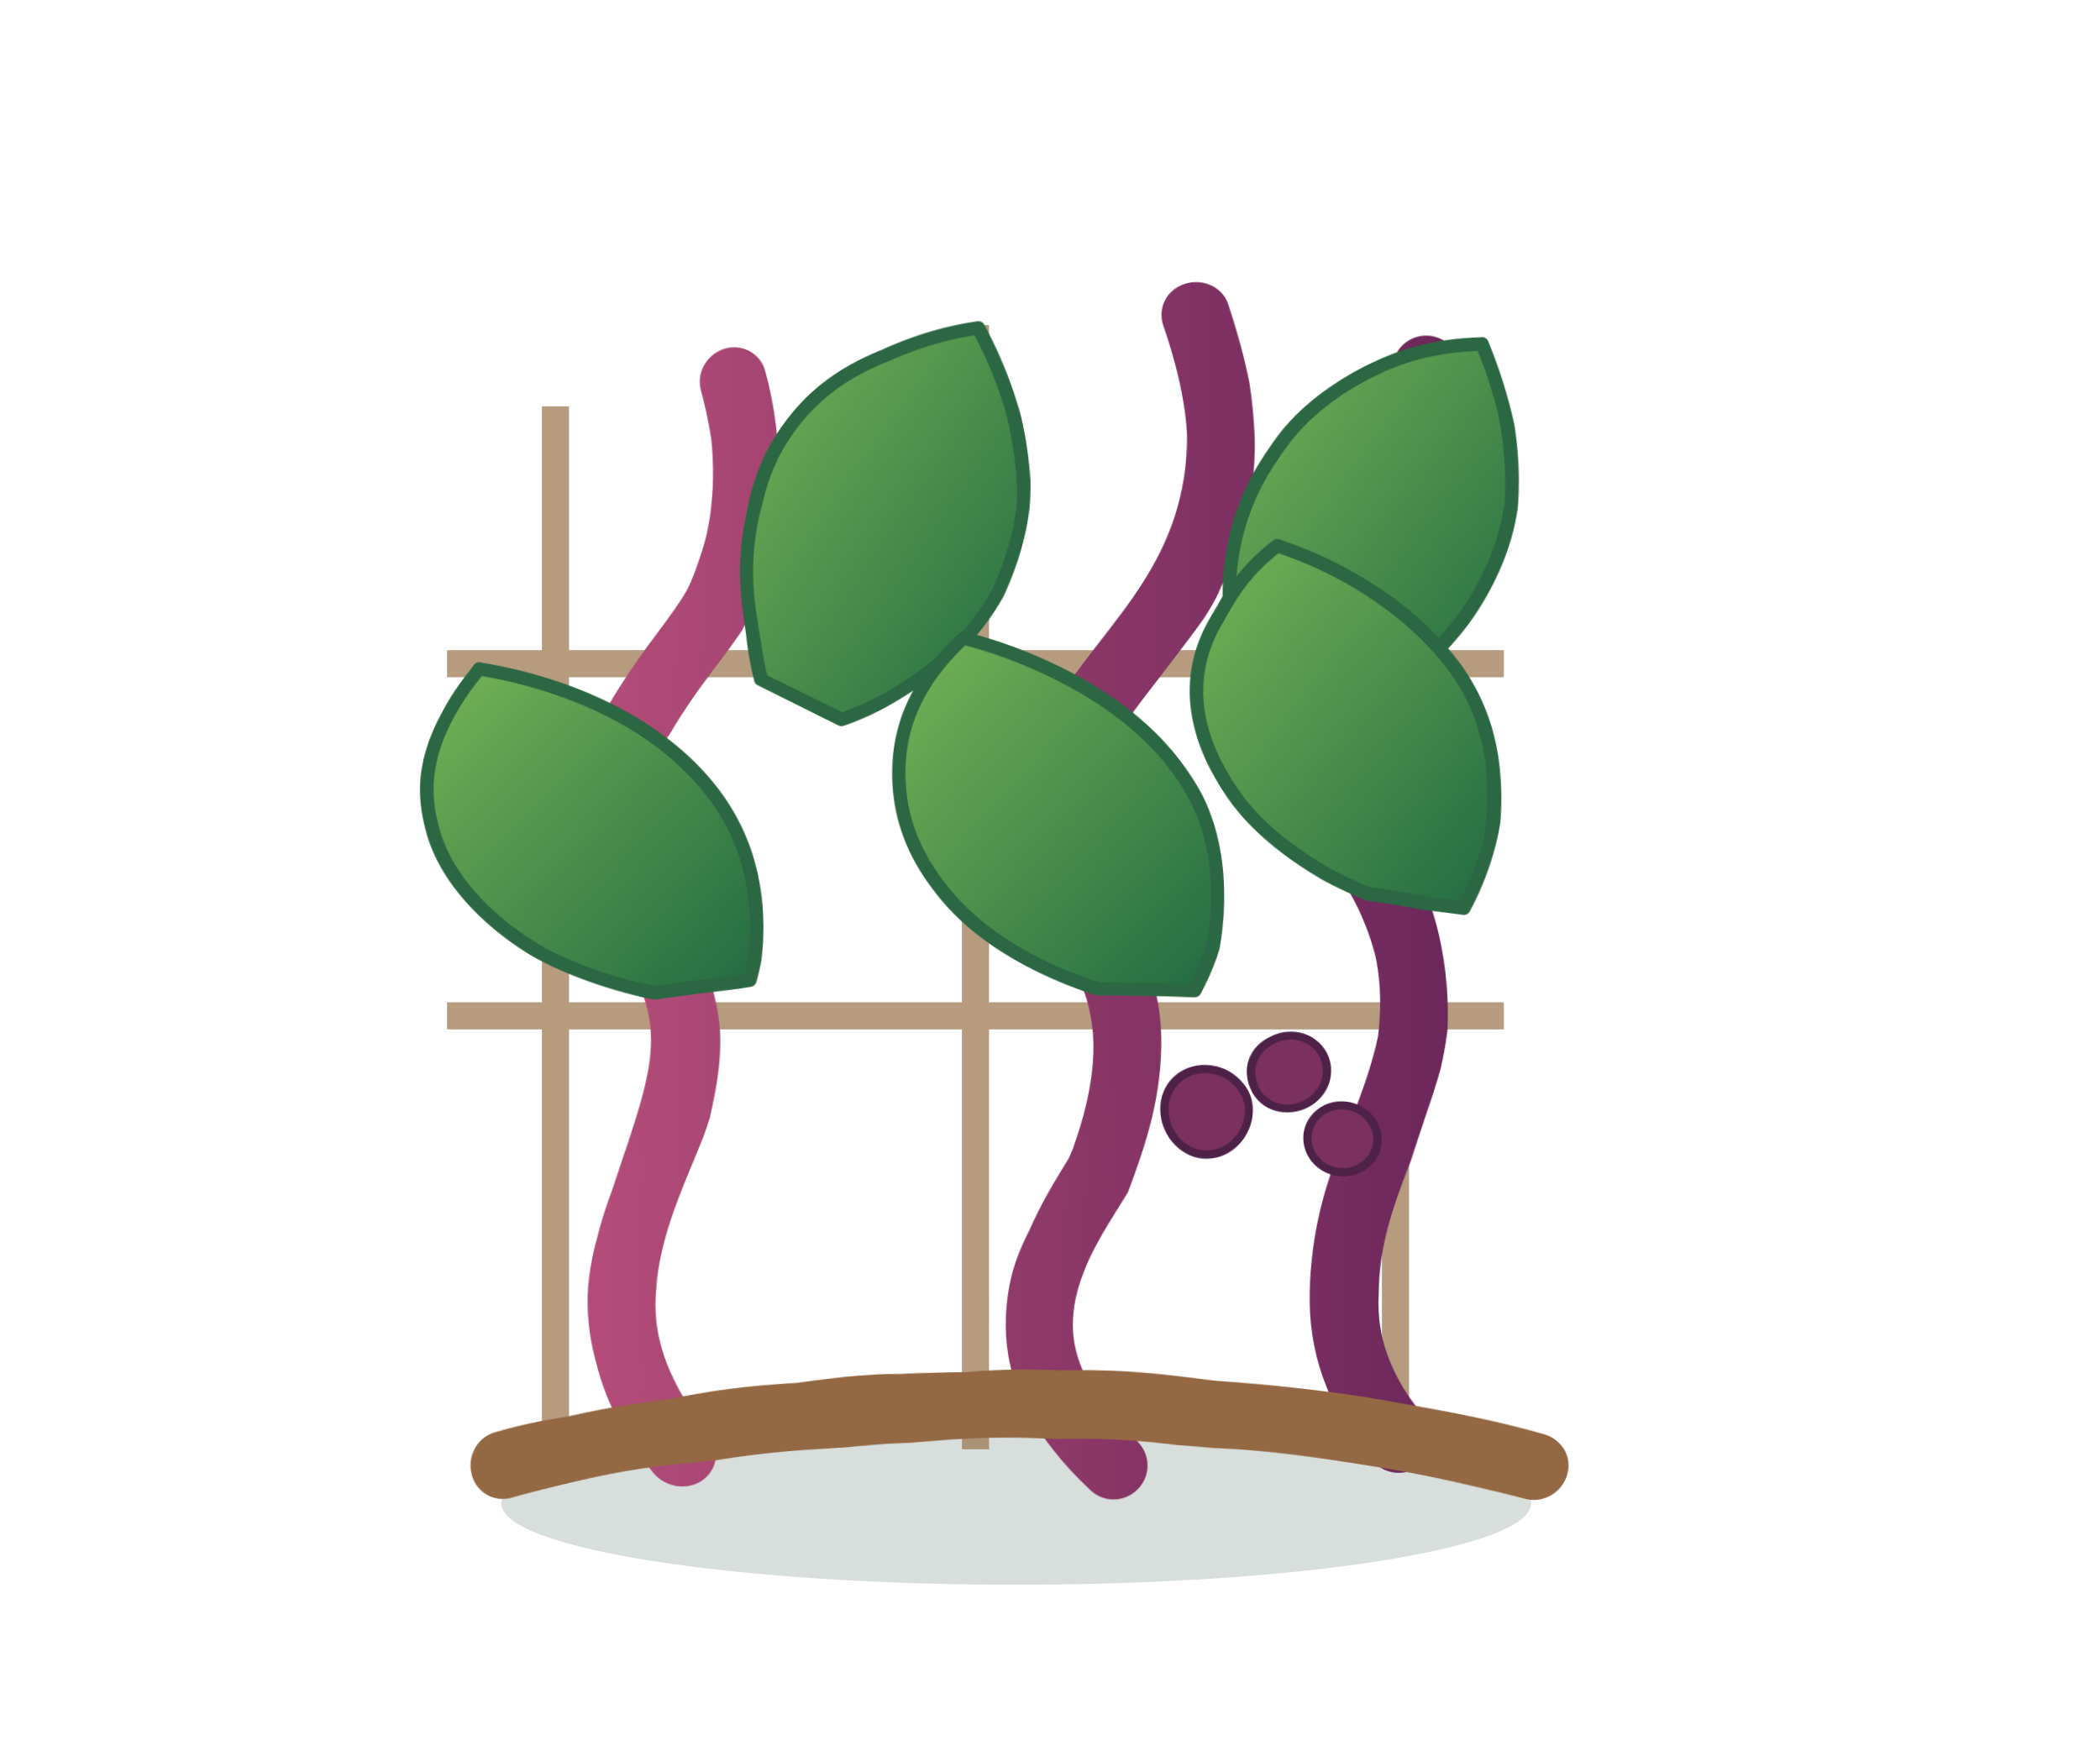
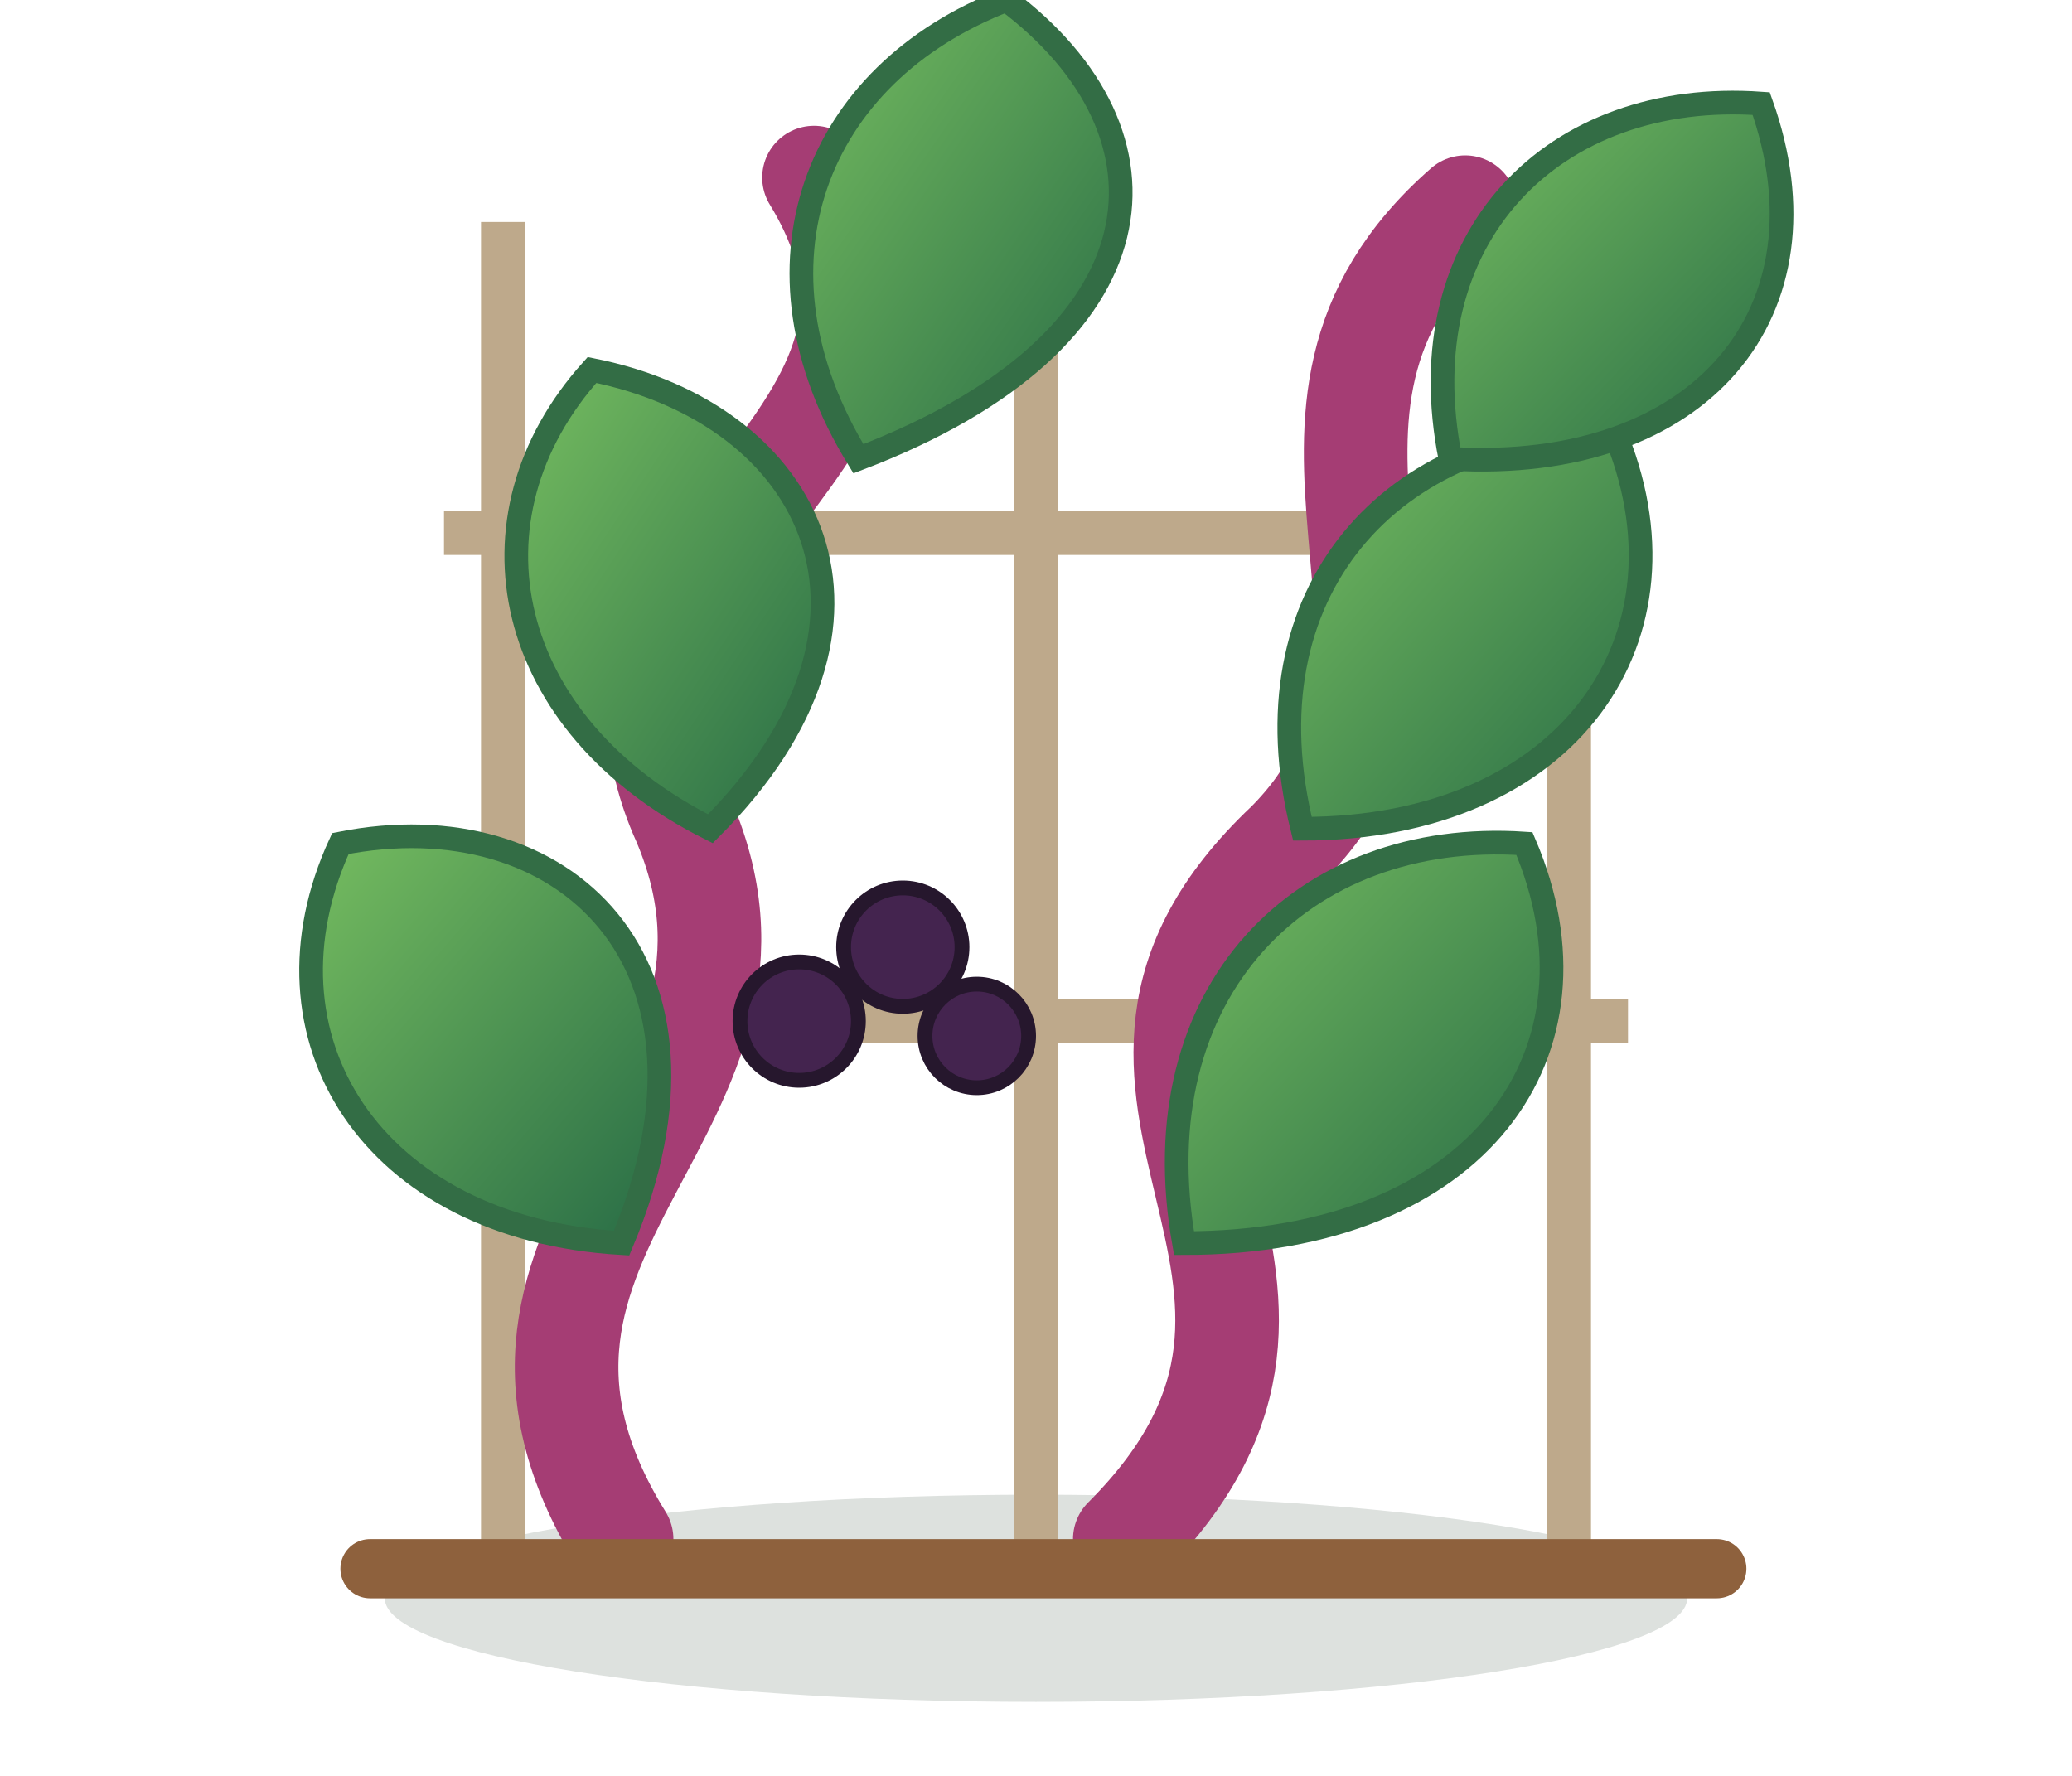
- <svg xmlns="http://www.w3.org/2000/svg" viewBox="-15 -20 155 130" role="img" aria-label="Mature Malabar spinach illustration">
+ <svg xmlns="http://www.w3.org/2000/svg" viewBox="0 0 140 120" role="img" aria-label="Mature Malabar spinach illustration">
  <defs>
-     <linearGradient id="leaf" x1="0" y1="0" x2="1" y2="1">
-       <stop stop-color="#74b456" />
-       <stop offset="1" stop-color="#226a42" />
+     <linearGradient id="l" x1="0" y1="0" x2="1" y2="1">
+       <stop stop-color="#76bd60" />
+       <stop offset="1" stop-color="#286c46" />
    </linearGradient>
-     <linearGradient id="vine">
-       <stop stop-color="#b34c78" />
-       <stop offset="1" stop-color="#6c275b" />
-     </linearGradient>
-     <filter id="paint">
-       <feTurbulence baseFrequency=".04" numOctaves="2" seed="29" result="n" />
-       <feDisplacementMap in="SourceGraphic" in2="n" scale=".8" />
-     </filter>
  </defs>
-   <ellipse cx="60" cy="91" rx="38" ry="6" fill="#173a2b" opacity=".17" />
-   <g opacity=".72" stroke="#9a744e" stroke-width="2">
-     <path d="M26 87V10M57 87V4M88 87V12M18 29h78M18 55h78" />
+   <ellipse cx="70" cy="108" rx="44" ry="7" fill="#263f2c" opacity=".16" />
+   <g fill="none" stroke="#bea98b" stroke-width="3">
+     <path d="M34 105V15m36 90V11m36 94V15M30 36h80M30 69h80" />
  </g>
-   <g filter="url(#paint)" stroke-linecap="round" stroke-linejoin="round">
-     <path d="M35 87C22 71 43 62 32 48S45 29 39 8M67 88C51 73 77 65 65 48S82 29 73 3M88 86C75 71 98 59 85 42s13-22 5-35" fill="none" stroke="url(#vine)" stroke-width="5" />
-     <path d="M33 53C18 50 12 39 20 29c15 3 23 12 20 23Z" fill="url(#leaf)" stroke="#2c6743" />
-     <path d="M41 30c-4-14 3-24 16-26 7 13 2 25-10 29Z" fill="url(#leaf)" stroke="#2c6743" />
-     <path d="M66 53C51 48 47 36 56 27c15 4 22 14 17 26Z" fill="url(#leaf)" stroke="#2c6743" />
-     <path d="M76 30c-3-14 5-24 18-25 6 14 0 24-13 28Z" fill="url(#leaf)" stroke="#2c6743" />
-     <path d="M86 46C72 40 69 28 79 20c14 5 20 16 14 27Z" fill="url(#leaf)" stroke="#2c6743" />
-     <g fill="#7a315f" stroke="#4d2148" stroke-width=".6">
-       <circle cx="74" cy="62" r="3.1" />
-       <circle cx="80" cy="59" r="2.8" />
-       <circle cx="84" cy="64" r="2.5" />
-     </g>
-     <path d="M22 88c22-6 54-6 76 0" fill="none" stroke="#936843" stroke-width="5" />
+   <path d="M42 104c-13-21 13-29 4-49-8-19 20-25 9-43M76 104c18-18-7-30 11-47 13-13-4-29 12-43" fill="none" stroke="#a53d74" stroke-width="7" stroke-linecap="round" />
+   <g fill="url(#l)" stroke="#336d45" stroke-width="1.6">
+     <path d="M42 84c-17-1-25-14-19-27 15-3 27 8 19 27Z" />
+     <path d="M48 56c-14-7-17-21-8-31 15 3 22 17 8 31Z" />
+     <path d="M58 31c-8-13-3-26 10-31 12 9 11 23-10 31Z" />
+     <path d="M80 84c-3-17 8-28 23-27 6 14-3 27-23 27Z" />
+     <path d="M88 56c-4-16 6-27 21-27 6 14-3 27-21 27Z" />
+     <path d="M98 31c-3-15 7-25 21-24 5 14-4 25-21 24Z" />
  </g>
+   <g fill="#44244f" stroke="#26172d" stroke-width="1">
+     <circle cx="54" cy="69" r="4" />
+     <circle cx="61" cy="64" r="4" />
+     <circle cx="66" cy="70" r="3.5" />
+   </g>
+   <path d="M25 106h91" stroke="#8e613d" stroke-width="4" stroke-linecap="round" />
</svg>
